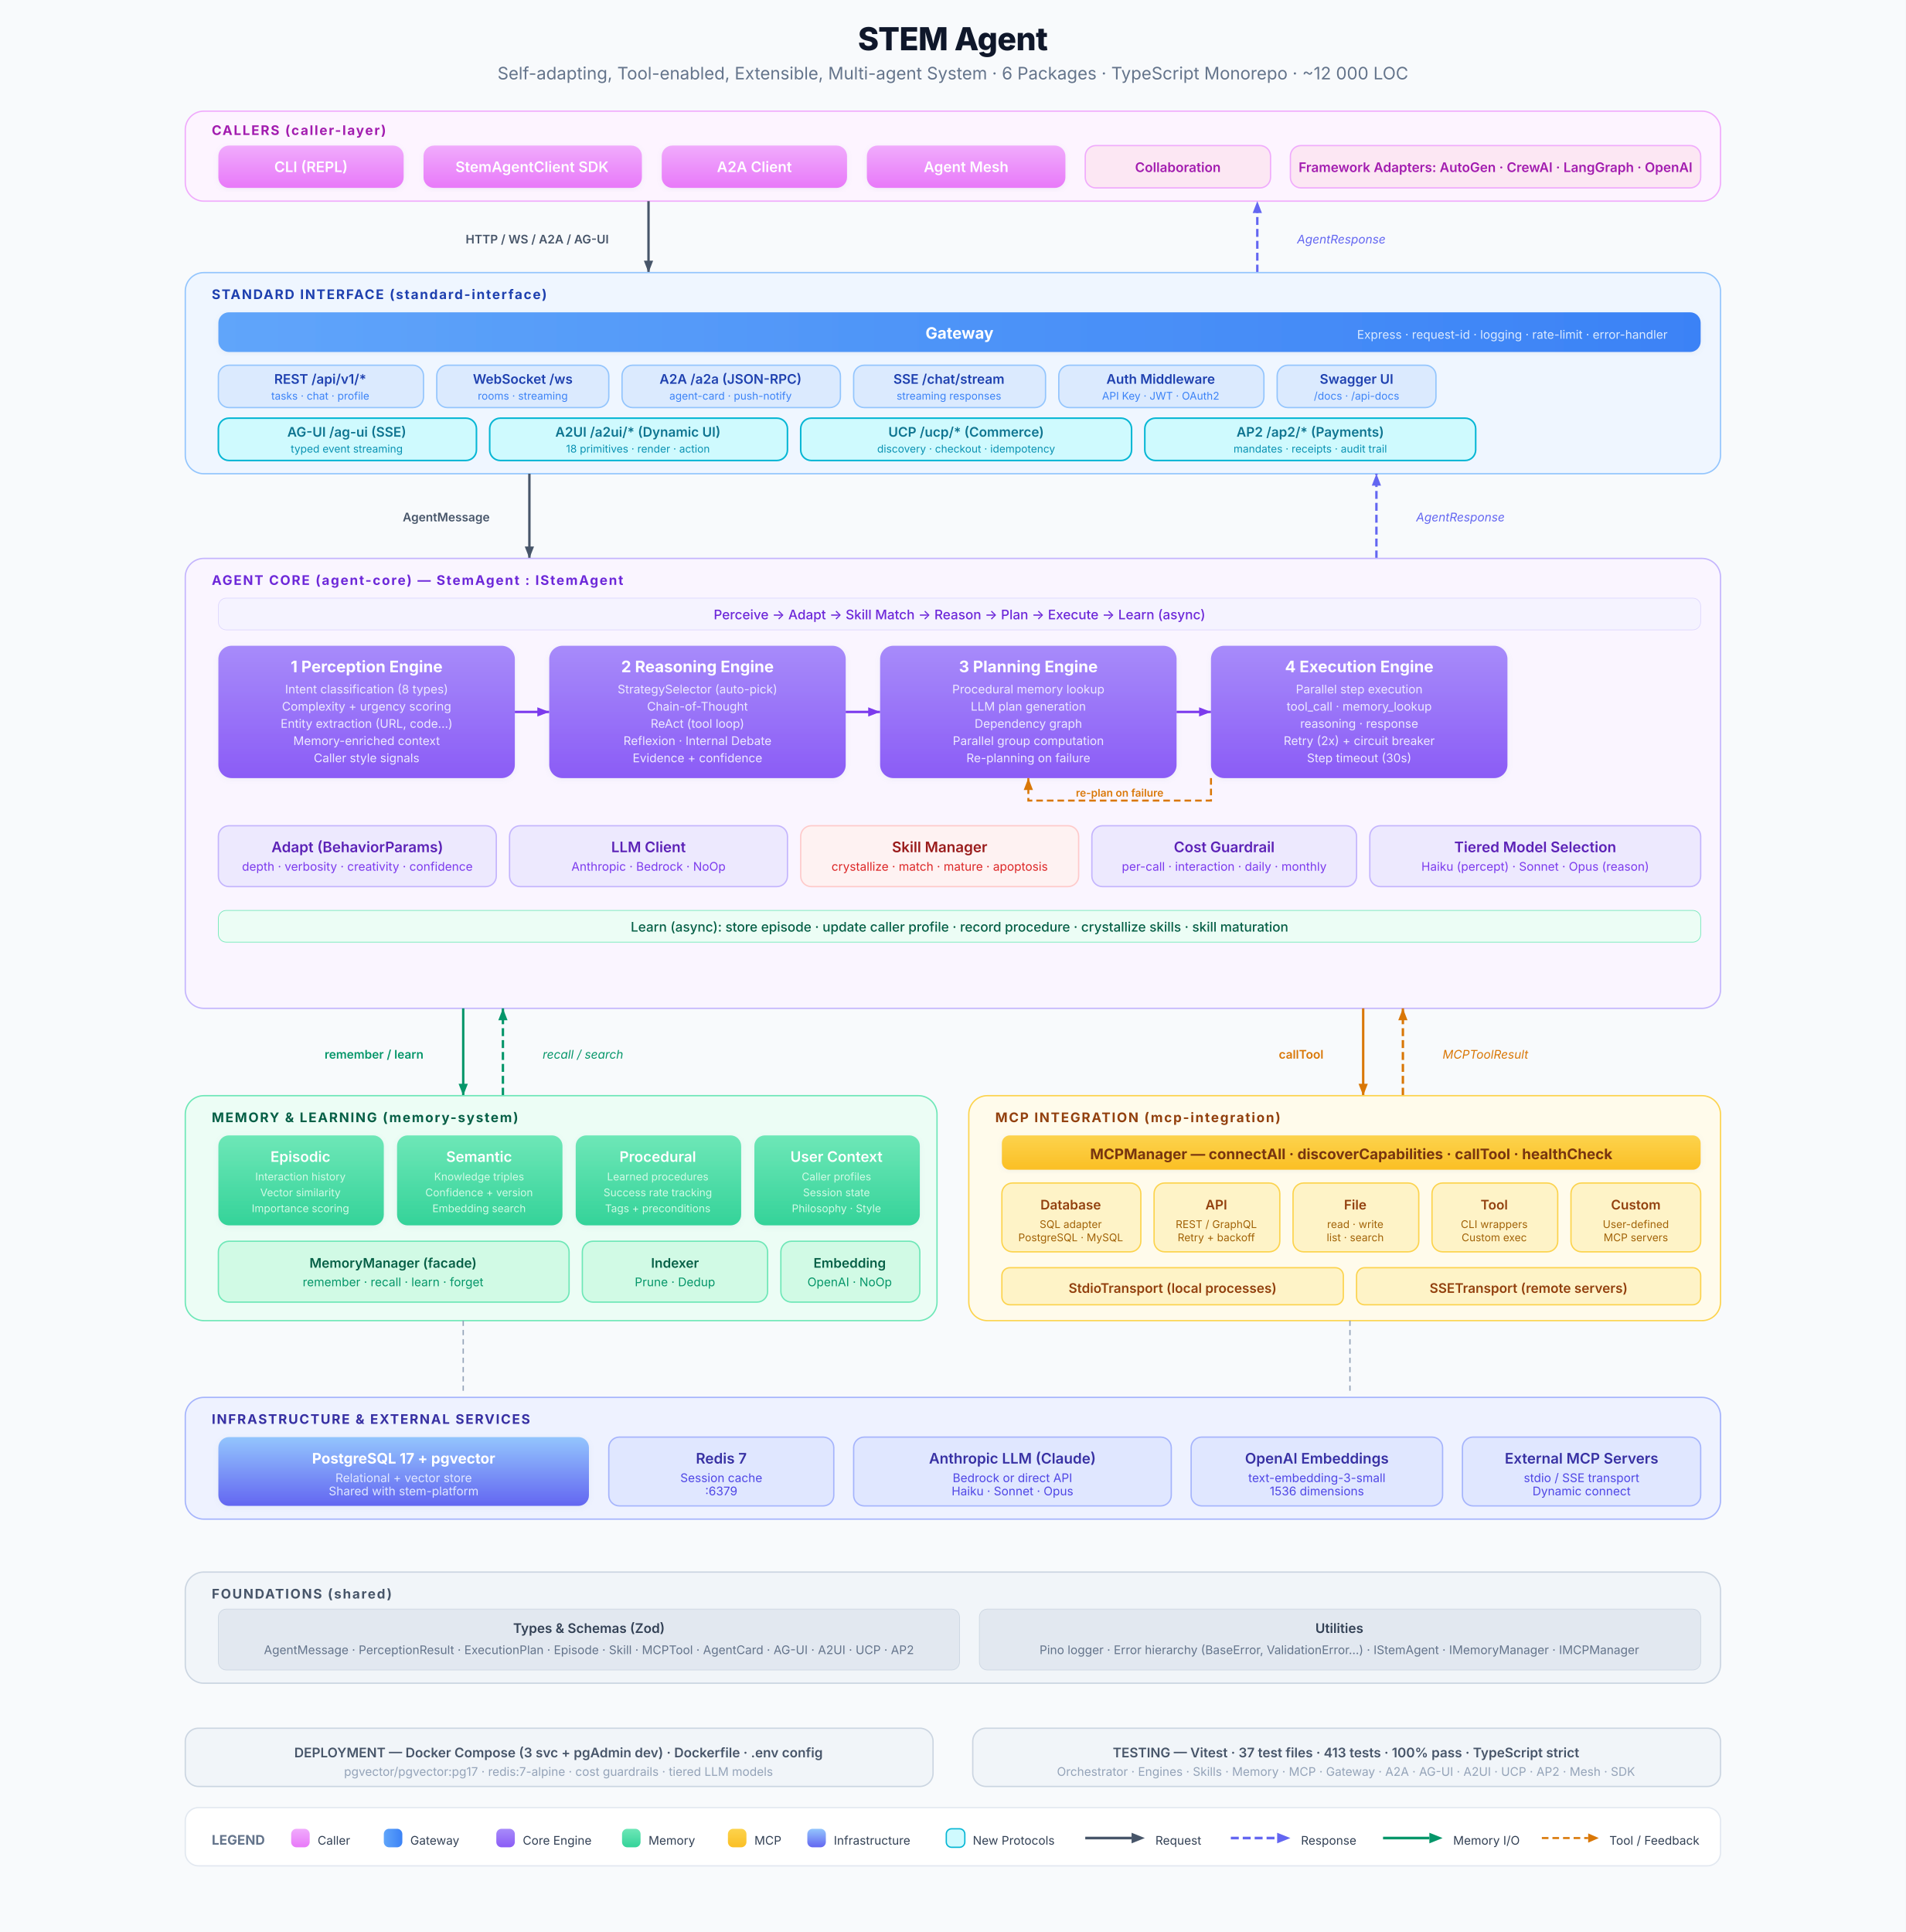
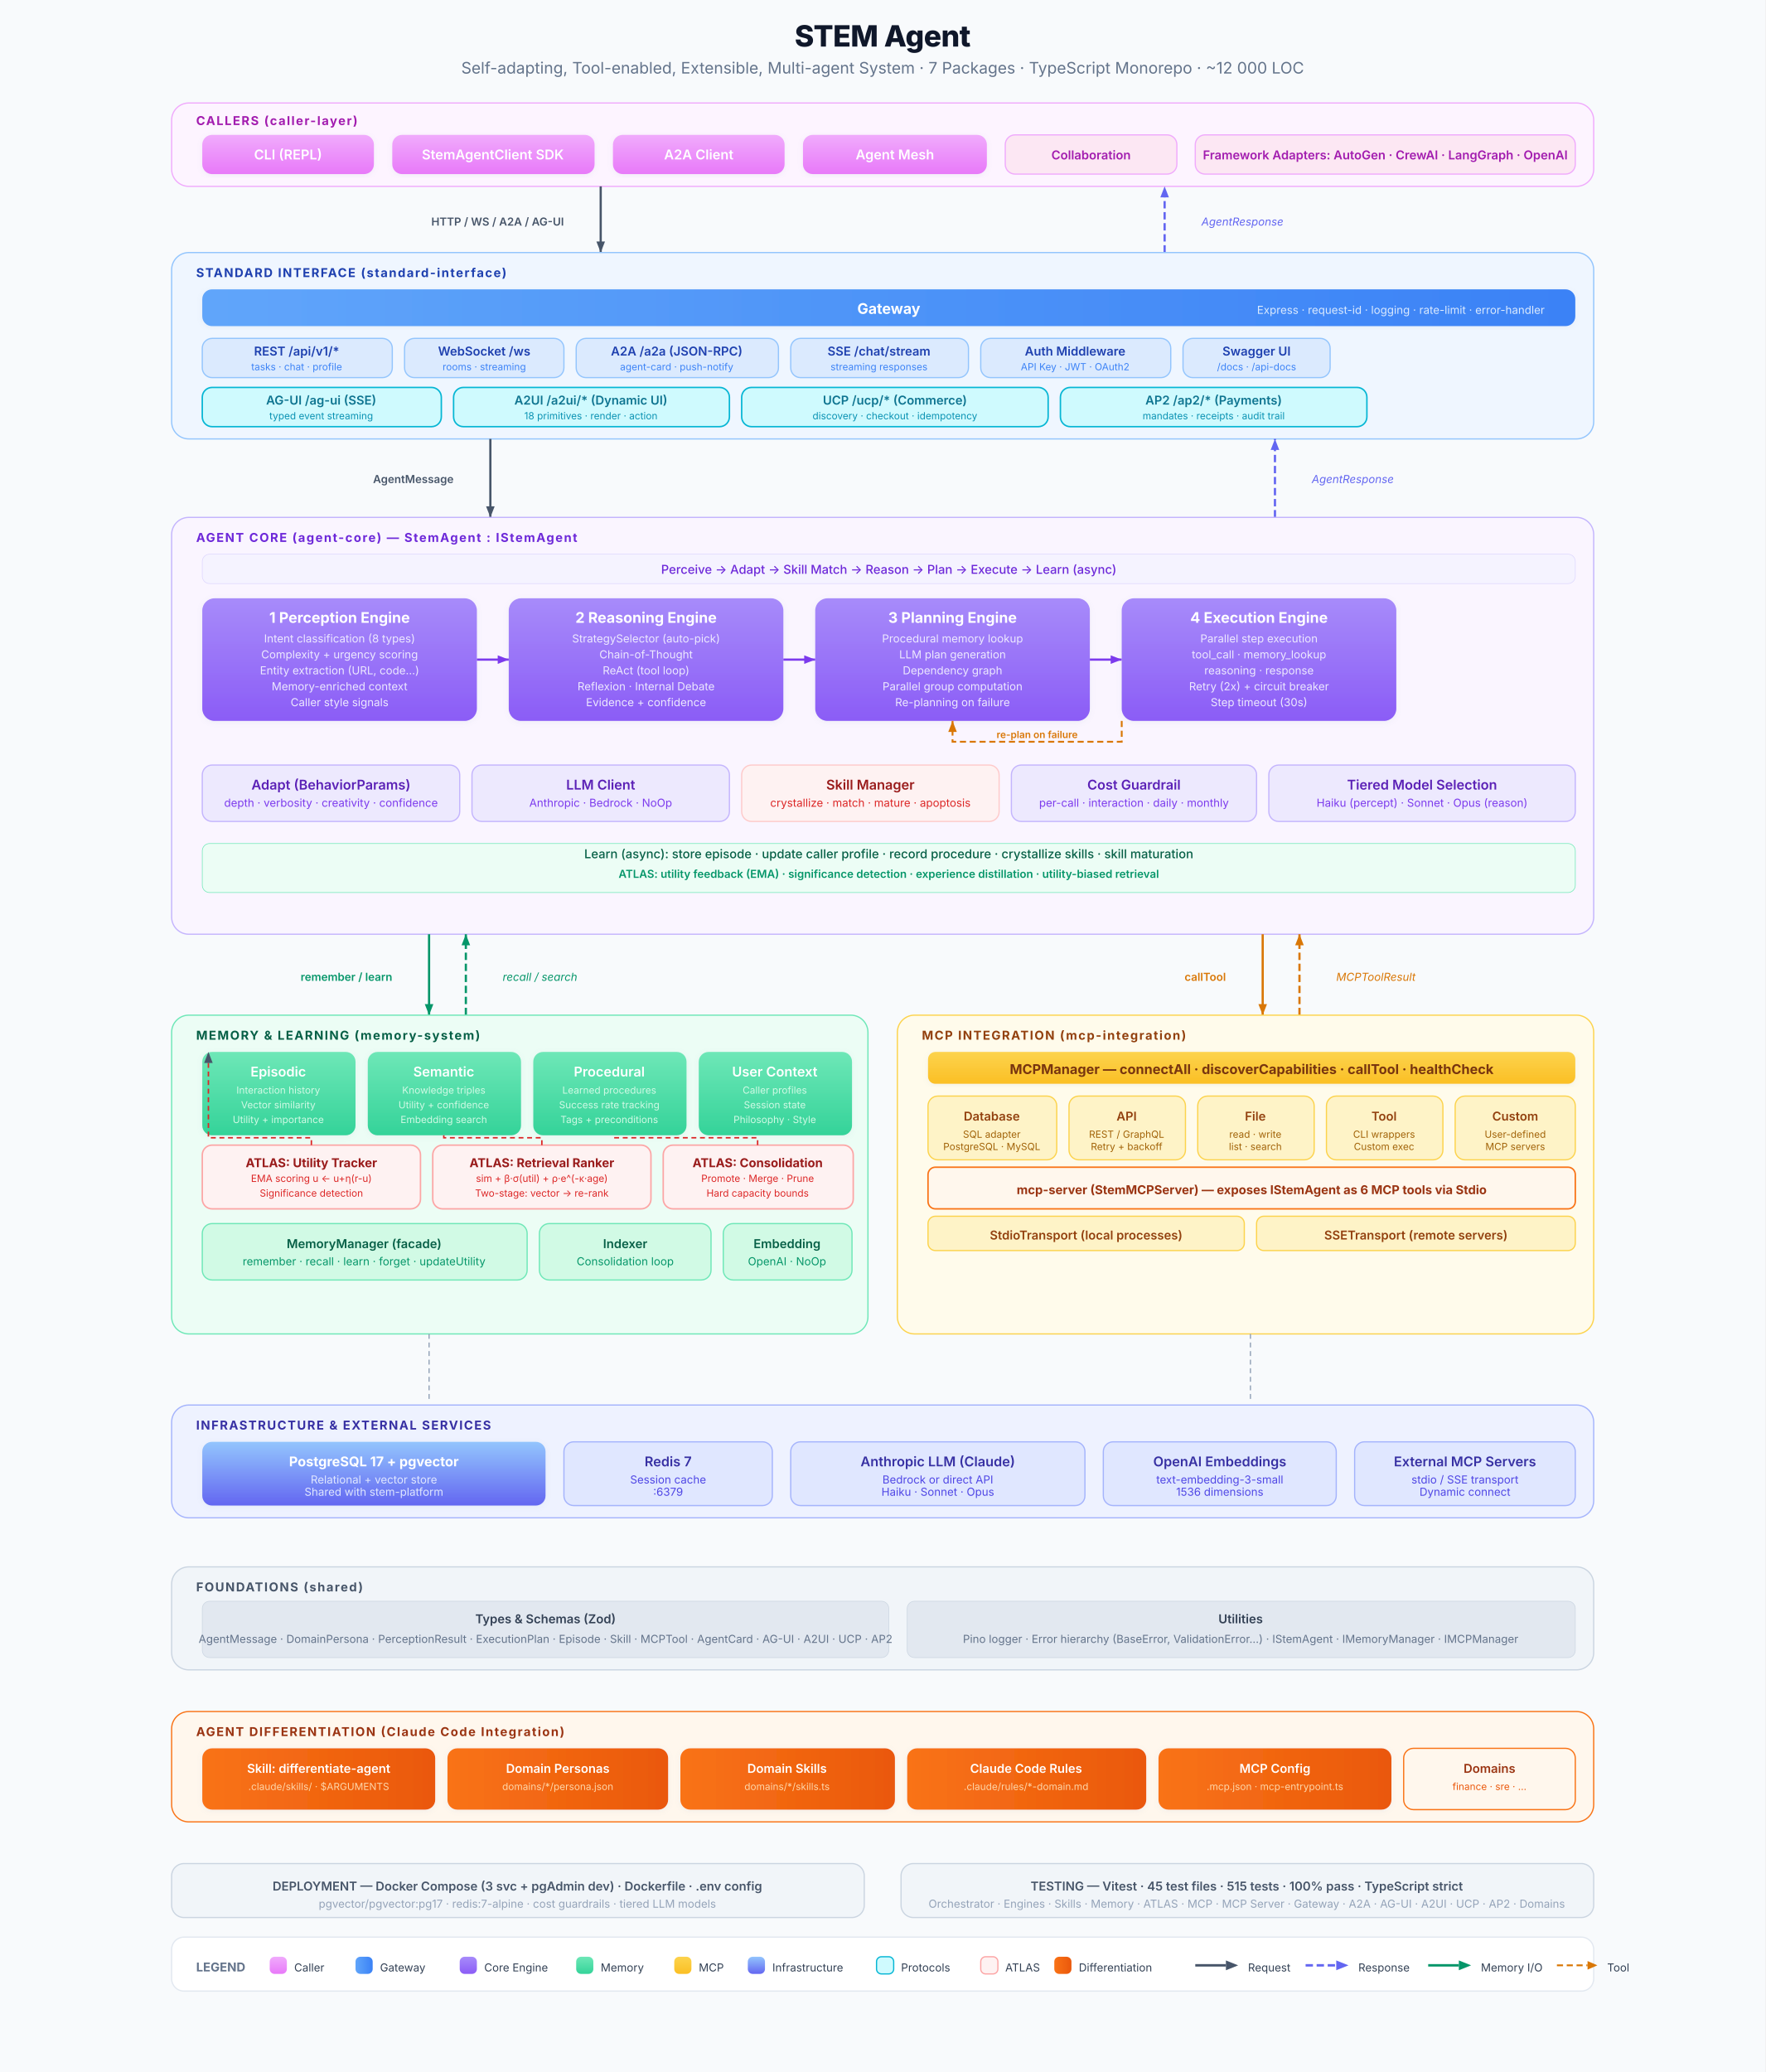
- <svg xmlns="http://www.w3.org/2000/svg" viewBox="0 0 1440 1460" font-family="'Inter', 'Segoe UI', system-ui, -apple-system, sans-serif">
+ <svg xmlns="http://www.w3.org/2000/svg" viewBox="0 0 1440 1690" font-family="'Inter', 'Segoe UI', system-ui, -apple-system, sans-serif">
  <defs>
    <linearGradient id="callerGrad" x1="0" y1="0" x2="0" y2="1">
      <stop offset="0%" stop-color="#f0abfc" />
      <stop offset="100%" stop-color="#e879f9" />
    </linearGradient>
    <linearGradient id="gatewayGrad" x1="0" y1="0" x2="1" y2="0">
      <stop offset="0%" stop-color="#60a5fa" />
      <stop offset="100%" stop-color="#3b82f6" />
    </linearGradient>
    <linearGradient id="coreGrad" x1="0" y1="0" x2="0" y2="1">
      <stop offset="0%" stop-color="#a78bfa" />
      <stop offset="100%" stop-color="#8b5cf6" />
    </linearGradient>
    <linearGradient id="memoryGrad" x1="0" y1="0" x2="0" y2="1">
      <stop offset="0%" stop-color="#6ee7b7" />
      <stop offset="100%" stop-color="#34d399" />
    </linearGradient>
    <linearGradient id="mcpGrad" x1="0" y1="0" x2="0" y2="1">
      <stop offset="0%" stop-color="#fcd34d" />
      <stop offset="100%" stop-color="#fbbf24" />
    </linearGradient>
    <linearGradient id="infraGrad" x1="0" y1="0" x2="0" y2="1">
      <stop offset="0%" stop-color="#93c5fd" />
      <stop offset="100%" stop-color="#6366f1" />
    </linearGradient>
    <linearGradient id="protocolGrad" x1="0" y1="0" x2="1" y2="0">
      <stop offset="0%" stop-color="#06b6d4" />
      <stop offset="100%" stop-color="#0891b2" />
+     </linearGradient>
+     <linearGradient id="diffGrad" x1="0" y1="0" x2="1" y2="0">
+       <stop offset="0%" stop-color="#f97316" />
+       <stop offset="100%" stop-color="#ea580c" />
    </linearGradient>
    <filter id="shadow">
      <feDropShadow dx="0" dy="2" stdDeviation="3" flood-color="#94a3b8" flood-opacity="0.18" />
    </filter>
    <filter id="shadowSm">
      <feDropShadow dx="0" dy="1" stdDeviation="2" flood-color="#94a3b8" flood-opacity="0.12" />
    </filter>
    <marker id="mSlate" markerWidth="10" markerHeight="8" refX="9" refY="4" orient="auto" markerUnits="userSpaceOnUse">
      <polygon points="0,0.5 9,4 0,7.5" fill="#475569" />
    </marker>
    <marker id="mIndigo" markerWidth="10" markerHeight="8" refX="9" refY="4" orient="auto" markerUnits="userSpaceOnUse">
      <polygon points="0,0.5 9,4 0,7.5" fill="#6366f1" />
    </marker>
    <marker id="mPurple" markerWidth="10" markerHeight="8" refX="9" refY="4" orient="auto" markerUnits="userSpaceOnUse">
      <polygon points="0,0.5 9,4 0,7.5" fill="#7c3aed" />
    </marker>
    <marker id="mGreen" markerWidth="10" markerHeight="8" refX="9" refY="4" orient="auto" markerUnits="userSpaceOnUse">
      <polygon points="0,0.5 9,4 0,7.5" fill="#059669" />
    </marker>
    <marker id="mAmber" markerWidth="10" markerHeight="8" refX="9" refY="4" orient="auto" markerUnits="userSpaceOnUse">
      <polygon points="0,0.5 9,4 0,7.5" fill="#d97706" />
    </marker>
  </defs>
-   <rect width="1440" height="1460" fill="#f8fafc" />
+   <rect width="1440" height="1690" fill="#f8fafc" />
  <text x="720" y="38" text-anchor="middle" fill="#0f172a" font-size="24" font-weight="800" letter-spacing="-0.3">STEM Agent</text>
-   <text x="720" y="60" text-anchor="middle" fill="#64748b" font-size="13">Self-adapting, Tool-enabled, Extensible, Multi-agent System  ·  6 Packages  ·  TypeScript Monorepo  ·  ~12 000 LOC</text>
+   <text x="720" y="60" text-anchor="middle" fill="#64748b" font-size="13">Self-adapting, Tool-enabled, Extensible, Multi-agent System  ·  7 Packages  ·  TypeScript Monorepo  ·  ~12 000 LOC</text>
  <rect x="140" y="84" width="1160" height="68" rx="14" fill="#fdf4ff" stroke="#f0abfc" stroke-width="1" />
  <text x="160" y="102" fill="#a21caf" font-size="10" font-weight="700" letter-spacing="1">CALLERS  (caller-layer)</text>
  <rect x="165" y="110" width="140" height="32" rx="8" fill="url(#callerGrad)" filter="url(#shadowSm)" />
  <text x="235" y="130" text-anchor="middle" fill="#fff" font-size="11" font-weight="600">CLI (REPL)</text>
  <rect x="320" y="110" width="165" height="32" rx="8" fill="url(#callerGrad)" filter="url(#shadowSm)" />
  <text x="402" y="130" text-anchor="middle" fill="#fff" font-size="11" font-weight="600">StemAgentClient SDK</text>
  <rect x="500" y="110" width="140" height="32" rx="8" fill="url(#callerGrad)" filter="url(#shadowSm)" />
  <text x="570" y="130" text-anchor="middle" fill="#fff" font-size="11" font-weight="600">A2A Client</text>
  <rect x="655" y="110" width="150" height="32" rx="8" fill="url(#callerGrad)" filter="url(#shadowSm)" />
  <text x="730" y="130" text-anchor="middle" fill="#fff" font-size="11" font-weight="600">Agent Mesh</text>
  <rect x="820" y="110" width="140" height="32" rx="8" fill="#fce7f3" stroke="#f0abfc" stroke-width="1" />
  <text x="890" y="130" text-anchor="middle" fill="#a21caf" font-size="10" font-weight="600">Collaboration</text>
  <rect x="975" y="110" width="310" height="32" rx="8" fill="#fce7f3" stroke="#f0abfc" stroke-width="1" />
  <text x="1130" y="130" text-anchor="middle" fill="#a21caf" font-size="10" font-weight="600">Framework Adapters: AutoGen · CrewAI · LangGraph · OpenAI</text>
  <line x1="490" y1="152" x2="490" y2="206" stroke="#475569" stroke-width="1.8" marker-end="url(#mSlate)" />
  <text x="460" y="184" fill="#475569" font-size="9" font-weight="600" text-anchor="end">HTTP / WS / A2A / AG-UI</text>
  <line x1="950" y1="206" x2="950" y2="152" stroke="#6366f1" stroke-width="1.8" stroke-dasharray="6,3" marker-end="url(#mIndigo)" />
  <text x="980" y="184" fill="#6366f1" font-size="9" font-style="italic">AgentResponse</text>
  <rect x="140" y="206" width="1160" height="152" rx="14" fill="#eff6ff" stroke="#93c5fd" stroke-width="1" />
  <text x="160" y="226" fill="#1e40af" font-size="10" font-weight="700" letter-spacing="1">STANDARD INTERFACE  (standard-interface)</text>
  <rect x="165" y="236" width="1120" height="30" rx="8" fill="url(#gatewayGrad)" filter="url(#shadowSm)" />
  <text x="725" y="256" text-anchor="middle" fill="#fff" font-size="12" font-weight="700">Gateway</text>
  <text x="1260" y="256" text-anchor="end" fill="#dbeafe" font-size="9">Express · request-id · logging · rate-limit · error-handler</text>
  <rect x="165" y="276" width="155" height="32" rx="8" fill="#dbeafe" stroke="#93c5fd" stroke-width="1" />
  <text x="242" y="290" text-anchor="middle" fill="#1e40af" font-size="10" font-weight="600">REST  /api/v1/*</text>
  <text x="242" y="302" text-anchor="middle" fill="#3b82f6" font-size="8">tasks · chat · profile</text>
  <rect x="330" y="276" width="130" height="32" rx="8" fill="#dbeafe" stroke="#93c5fd" stroke-width="1" />
  <text x="395" y="290" text-anchor="middle" fill="#1e40af" font-size="10" font-weight="600">WebSocket  /ws</text>
  <text x="395" y="302" text-anchor="middle" fill="#3b82f6" font-size="8">rooms · streaming</text>
  <rect x="470" y="276" width="165" height="32" rx="8" fill="#dbeafe" stroke="#93c5fd" stroke-width="1" />
  <text x="552" y="290" text-anchor="middle" fill="#1e40af" font-size="10" font-weight="600">A2A  /a2a  (JSON-RPC)</text>
  <text x="552" y="302" text-anchor="middle" fill="#3b82f6" font-size="8">agent-card · push-notify</text>
  <rect x="645" y="276" width="145" height="32" rx="8" fill="#dbeafe" stroke="#93c5fd" stroke-width="1" />
  <text x="717" y="290" text-anchor="middle" fill="#1e40af" font-size="10" font-weight="600">SSE  /chat/stream</text>
  <text x="717" y="302" text-anchor="middle" fill="#3b82f6" font-size="8">streaming responses</text>
  <rect x="800" y="276" width="155" height="32" rx="8" fill="#dbeafe" stroke="#93c5fd" stroke-width="1" />
  <text x="877" y="290" text-anchor="middle" fill="#1e40af" font-size="10" font-weight="600">Auth Middleware</text>
  <text x="877" y="302" text-anchor="middle" fill="#3b82f6" font-size="8">API Key · JWT · OAuth2</text>
  <rect x="965" y="276" width="120" height="32" rx="8" fill="#dbeafe" stroke="#93c5fd" stroke-width="1" />
  <text x="1025" y="290" text-anchor="middle" fill="#1e40af" font-size="10" font-weight="600">Swagger UI</text>
  <text x="1025" y="302" text-anchor="middle" fill="#3b82f6" font-size="8">/docs · /api-docs</text>
  <rect x="165" y="316" width="195" height="32" rx="8" fill="#cffafe" stroke="#06b6d4" stroke-width="1.2" />
  <text x="262" y="330" text-anchor="middle" fill="#0e7490" font-size="10" font-weight="600">AG-UI  /ag-ui  (SSE)</text>
  <text x="262" y="342" text-anchor="middle" fill="#0891b2" font-size="8">typed event streaming</text>
  <rect x="370" y="316" width="225" height="32" rx="8" fill="#cffafe" stroke="#06b6d4" stroke-width="1.2" />
  <text x="482" y="330" text-anchor="middle" fill="#0e7490" font-size="10" font-weight="600">A2UI  /a2ui/*  (Dynamic UI)</text>
  <text x="482" y="342" text-anchor="middle" fill="#0891b2" font-size="8">18 primitives · render · action</text>
  <rect x="605" y="316" width="250" height="32" rx="8" fill="#cffafe" stroke="#06b6d4" stroke-width="1.2" />
  <text x="730" y="330" text-anchor="middle" fill="#0e7490" font-size="10" font-weight="600">UCP  /ucp/*  (Commerce)</text>
  <text x="730" y="342" text-anchor="middle" fill="#0891b2" font-size="8">discovery · checkout · idempotency</text>
  <rect x="865" y="316" width="250" height="32" rx="8" fill="#cffafe" stroke="#06b6d4" stroke-width="1.2" />
  <text x="990" y="330" text-anchor="middle" fill="#0e7490" font-size="10" font-weight="600">AP2  /ap2/*  (Payments)</text>
  <text x="990" y="342" text-anchor="middle" fill="#0891b2" font-size="8">mandates · receipts · audit trail</text>
  <line x1="400" y1="358" x2="400" y2="422" stroke="#475569" stroke-width="1.8" marker-end="url(#mSlate)" />
  <text x="370" y="394" fill="#475569" font-size="9" font-weight="600" text-anchor="end">AgentMessage</text>
  <line x1="1040" y1="422" x2="1040" y2="358" stroke="#6366f1" stroke-width="1.8" stroke-dasharray="6,3" marker-end="url(#mIndigo)" />
  <text x="1070" y="394" fill="#6366f1" font-size="9" font-style="italic">AgentResponse</text>
  <rect x="140" y="422" width="1160" height="340" rx="14" fill="#faf5ff" stroke="#c4b5fd" stroke-width="1" />
  <text x="160" y="442" fill="#6d28d9" font-size="10" font-weight="700" letter-spacing="1">AGENT CORE  (agent-core)  —  StemAgent : IStemAgent</text>
  <rect x="165" y="452" width="1120" height="24" rx="6" fill="#f5f3ff" stroke="#ddd6fe" stroke-width="0.5" />
  <text x="725" y="468" text-anchor="middle" fill="#6d28d9" font-size="10" font-weight="500">Perceive  →  Adapt  →  Skill Match  →  Reason  →  Plan  →  Execute  →  Learn (async)</text>
  <rect x="165" y="488" width="224" height="100" rx="10" fill="url(#coreGrad)" filter="url(#shadowSm)" />
  <text x="277" y="508" text-anchor="middle" fill="#fff" font-size="12" font-weight="700">1  Perception Engine</text>
  <text x="277" y="524" text-anchor="middle" fill="#ede9fe" font-size="9">Intent classification (8 types)</text>
  <text x="277" y="537" text-anchor="middle" fill="#ede9fe" font-size="9">Complexity + urgency scoring</text>
  <text x="277" y="550" text-anchor="middle" fill="#ede9fe" font-size="9">Entity extraction (URL, code…)</text>
  <text x="277" y="563" text-anchor="middle" fill="#ede9fe" font-size="9">Memory-enriched context</text>
  <text x="277" y="576" text-anchor="middle" fill="#ede9fe" font-size="9">Caller style signals</text>
  <line x1="389" y1="538" x2="415" y2="538" stroke="#7c3aed" stroke-width="1.8" marker-end="url(#mPurple)" />
  <rect x="415" y="488" width="224" height="100" rx="10" fill="url(#coreGrad)" filter="url(#shadowSm)" />
  <text x="527" y="508" text-anchor="middle" fill="#fff" font-size="12" font-weight="700">2  Reasoning Engine</text>
  <text x="527" y="524" text-anchor="middle" fill="#ede9fe" font-size="9">StrategySelector (auto-pick)</text>
  <text x="527" y="537" text-anchor="middle" fill="#ede9fe" font-size="9">Chain-of-Thought</text>
  <text x="527" y="550" text-anchor="middle" fill="#ede9fe" font-size="9">ReAct (tool loop)</text>
  <text x="527" y="563" text-anchor="middle" fill="#ede9fe" font-size="9">Reflexion · Internal Debate</text>
  <text x="527" y="576" text-anchor="middle" fill="#ede9fe" font-size="9">Evidence + confidence</text>
  <line x1="639" y1="538" x2="665" y2="538" stroke="#7c3aed" stroke-width="1.8" marker-end="url(#mPurple)" />
  <rect x="665" y="488" width="224" height="100" rx="10" fill="url(#coreGrad)" filter="url(#shadowSm)" />
  <text x="777" y="508" text-anchor="middle" fill="#fff" font-size="12" font-weight="700">3  Planning Engine</text>
  <text x="777" y="524" text-anchor="middle" fill="#ede9fe" font-size="9">Procedural memory lookup</text>
  <text x="777" y="537" text-anchor="middle" fill="#ede9fe" font-size="9">LLM plan generation</text>
  <text x="777" y="550" text-anchor="middle" fill="#ede9fe" font-size="9">Dependency graph</text>
  <text x="777" y="563" text-anchor="middle" fill="#ede9fe" font-size="9">Parallel group computation</text>
  <text x="777" y="576" text-anchor="middle" fill="#ede9fe" font-size="9">Re-planning on failure</text>
  <line x1="889" y1="538" x2="915" y2="538" stroke="#7c3aed" stroke-width="1.8" marker-end="url(#mPurple)" />
  <rect x="915" y="488" width="224" height="100" rx="10" fill="url(#coreGrad)" filter="url(#shadowSm)" />
  <text x="1027" y="508" text-anchor="middle" fill="#fff" font-size="12" font-weight="700">4  Execution Engine</text>
  <text x="1027" y="524" text-anchor="middle" fill="#ede9fe" font-size="9">Parallel step execution</text>
  <text x="1027" y="537" text-anchor="middle" fill="#ede9fe" font-size="9">tool_call · memory_lookup</text>
  <text x="1027" y="550" text-anchor="middle" fill="#ede9fe" font-size="9">reasoning · response</text>
  <text x="1027" y="563" text-anchor="middle" fill="#ede9fe" font-size="9">Retry (2x) + circuit breaker</text>
  <text x="1027" y="576" text-anchor="middle" fill="#ede9fe" font-size="9">Step timeout (30s)</text>
  <path d="M915,588 L915,605 L777,605 L777,588" fill="none" stroke="#d97706" stroke-width="1.5" stroke-dasharray="5,3" marker-end="url(#mAmber)" />
  <text x="846" y="602" text-anchor="middle" fill="#d97706" font-size="8" font-weight="600">re-plan on failure</text>
  <rect x="165" y="624" width="210" height="46" rx="8" fill="#ede9fe" stroke="#c4b5fd" stroke-width="1" />
  <text x="270" y="644" text-anchor="middle" fill="#5b21b6" font-size="11" font-weight="600">Adapt (BehaviorParams)</text>
  <text x="270" y="658" text-anchor="middle" fill="#7c3aed" font-size="9">depth · verbosity · creativity · confidence</text>
  <rect x="385" y="624" width="210" height="46" rx="8" fill="#ede9fe" stroke="#c4b5fd" stroke-width="1" />
  <text x="490" y="644" text-anchor="middle" fill="#5b21b6" font-size="11" font-weight="600">LLM Client</text>
  <text x="490" y="658" text-anchor="middle" fill="#7c3aed" font-size="9">Anthropic · Bedrock · NoOp</text>
  <rect x="605" y="624" width="210" height="46" rx="8" fill="#fef2f2" stroke="#fecaca" stroke-width="1" />
  <text x="710" y="644" text-anchor="middle" fill="#991b1b" font-size="11" font-weight="600">Skill Manager</text>
  <text x="710" y="658" text-anchor="middle" fill="#dc2626" font-size="9">crystallize · match · mature · apoptosis</text>
  <rect x="825" y="624" width="200" height="46" rx="8" fill="#ede9fe" stroke="#c4b5fd" stroke-width="1" />
  <text x="925" y="644" text-anchor="middle" fill="#5b21b6" font-size="11" font-weight="600">Cost Guardrail</text>
  <text x="925" y="658" text-anchor="middle" fill="#7c3aed" font-size="9">per-call · interaction · daily · monthly</text>
  <rect x="1035" y="624" width="250" height="46" rx="8" fill="#ede9fe" stroke="#c4b5fd" stroke-width="1" />
  <text x="1160" y="644" text-anchor="middle" fill="#5b21b6" font-size="11" font-weight="600">Tiered Model Selection</text>
  <text x="1160" y="658" text-anchor="middle" fill="#7c3aed" font-size="9">Haiku (percept) · Sonnet · Opus (reason)</text>
-   <rect x="165" y="688" width="1120" height="24" rx="6" fill="#ecfdf5" stroke="#6ee7b7" stroke-width="0.5" />
-   <text x="725" y="704" text-anchor="middle" fill="#065f46" font-size="10" font-weight="500">Learn (async):  store episode  ·  update caller profile  ·  record procedure  ·  crystallize skills  ·  skill maturation</text>
+   <rect x="165" y="688" width="1120" height="40" rx="6" fill="#ecfdf5" stroke="#6ee7b7" stroke-width="0.5" />
+   <text x="725" y="700" text-anchor="middle" fill="#065f46" font-size="10" font-weight="500">Learn (async):  store episode  ·  update caller profile  ·  record procedure  ·  crystallize skills  ·  skill maturation</text>
+   <text x="725" y="716" text-anchor="middle" fill="#059669" font-size="9" font-weight="600">ATLAS:  utility feedback (EMA)  ·  significance detection  ·  experience distillation  ·  utility-biased retrieval</text>
  <line x1="350" y1="762" x2="350" y2="828" stroke="#059669" stroke-width="1.8" marker-end="url(#mGreen)" />
  <text x="320" y="800" fill="#059669" font-size="9" font-weight="600" text-anchor="end">remember / learn</text>
  <line x1="380" y1="828" x2="380" y2="762" stroke="#059669" stroke-width="1.8" stroke-dasharray="6,3" marker-end="url(#mGreen)" />
  <text x="410" y="800" fill="#059669" font-size="9" font-style="italic">recall / search</text>
  <line x1="1030" y1="762" x2="1030" y2="828" stroke="#d97706" stroke-width="1.8" marker-end="url(#mAmber)" />
  <text x="1000" y="800" fill="#d97706" font-size="9" font-weight="600" text-anchor="end">callTool</text>
  <line x1="1060" y1="828" x2="1060" y2="762" stroke="#d97706" stroke-width="1.8" stroke-dasharray="6,3" marker-end="url(#mAmber)" />
  <text x="1090" y="800" fill="#d97706" font-size="9" font-style="italic">MCPToolResult</text>
-   <rect x="140" y="828" width="568" height="170" rx="14" fill="#ecfdf5" stroke="#6ee7b7" stroke-width="1" />
+   <rect x="140" y="828" width="568" height="260" rx="14" fill="#ecfdf5" stroke="#6ee7b7" stroke-width="1" />
  <text x="160" y="848" fill="#065f46" font-size="10" font-weight="700" letter-spacing="1">MEMORY &amp; LEARNING  (memory-system)</text>
  <rect x="165" y="858" width="125" height="68" rx="8" fill="url(#memoryGrad)" filter="url(#shadowSm)" />
  <text x="227" y="878" text-anchor="middle" fill="#fff" font-size="11" font-weight="600">Episodic</text>
  <text x="227" y="892" text-anchor="middle" fill="#d1fae5" font-size="8">Interaction history</text>
  <text x="227" y="904" text-anchor="middle" fill="#d1fae5" font-size="8">Vector similarity</text>
-   <text x="227" y="916" text-anchor="middle" fill="#d1fae5" font-size="8">Importance scoring</text>
+   <text x="227" y="916" text-anchor="middle" fill="#d1fae5" font-size="8">Utility + importance</text>
  <rect x="300" y="858" width="125" height="68" rx="8" fill="url(#memoryGrad)" filter="url(#shadowSm)" />
  <text x="362" y="878" text-anchor="middle" fill="#fff" font-size="11" font-weight="600">Semantic</text>
  <text x="362" y="892" text-anchor="middle" fill="#d1fae5" font-size="8">Knowledge triples</text>
-   <text x="362" y="904" text-anchor="middle" fill="#d1fae5" font-size="8">Confidence + version</text>
+   <text x="362" y="904" text-anchor="middle" fill="#d1fae5" font-size="8">Utility + confidence</text>
  <text x="362" y="916" text-anchor="middle" fill="#d1fae5" font-size="8">Embedding search</text>
  <rect x="435" y="858" width="125" height="68" rx="8" fill="url(#memoryGrad)" filter="url(#shadowSm)" />
  <text x="497" y="878" text-anchor="middle" fill="#fff" font-size="11" font-weight="600">Procedural</text>
  <text x="497" y="892" text-anchor="middle" fill="#d1fae5" font-size="8">Learned procedures</text>
  <text x="497" y="904" text-anchor="middle" fill="#d1fae5" font-size="8">Success rate tracking</text>
  <text x="497" y="916" text-anchor="middle" fill="#d1fae5" font-size="8">Tags + preconditions</text>
  <rect x="570" y="858" width="125" height="68" rx="8" fill="url(#memoryGrad)" filter="url(#shadowSm)" />
  <text x="632" y="878" text-anchor="middle" fill="#fff" font-size="11" font-weight="600">User Context</text>
  <text x="632" y="892" text-anchor="middle" fill="#d1fae5" font-size="8">Caller profiles</text>
  <text x="632" y="904" text-anchor="middle" fill="#d1fae5" font-size="8">Session state</text>
  <text x="632" y="916" text-anchor="middle" fill="#d1fae5" font-size="8">Philosophy · Style</text>
-   <rect x="165" y="938" width="265" height="46" rx="8" fill="#d1fae5" stroke="#6ee7b7" stroke-width="1" />
-   <text x="297" y="958" text-anchor="middle" fill="#065f46" font-size="10" font-weight="600">MemoryManager (facade)</text>
-   <text x="297" y="972" text-anchor="middle" fill="#059669" font-size="9">remember · recall · learn · forget</text>
-   <rect x="440" y="938" width="140" height="46" rx="8" fill="#d1fae5" stroke="#6ee7b7" stroke-width="1" />
-   <text x="510" y="958" text-anchor="middle" fill="#065f46" font-size="10" font-weight="600">Indexer</text>
-   <text x="510" y="972" text-anchor="middle" fill="#059669" font-size="9">Prune · Dedup</text>
-   <rect x="590" y="938" width="105" height="46" rx="8" fill="#d1fae5" stroke="#6ee7b7" stroke-width="1" />
-   <text x="642" y="958" text-anchor="middle" fill="#065f46" font-size="10" font-weight="600">Embedding</text>
-   <text x="642" y="972" text-anchor="middle" fill="#059669" font-size="9">OpenAI · NoOp</text>
-   <rect x="732" y="828" width="568" height="170" rx="14" fill="#fffbeb" stroke="#fcd34d" stroke-width="1" />
+   <rect x="165" y="934" width="178" height="52" rx="8" fill="#fef2f2" stroke="#fca5a5" stroke-width="1.2" />
+   <text x="254" y="952" text-anchor="middle" fill="#991b1b" font-size="10" font-weight="700">ATLAS: Utility Tracker</text>
+   <text x="254" y="964" text-anchor="middle" fill="#dc2626" font-size="8">EMA scoring  u ← u+η(r-u)</text>
+   <text x="254" y="976" text-anchor="middle" fill="#dc2626" font-size="8">Significance detection</text>
+   <rect x="353" y="934" width="178" height="52" rx="8" fill="#fef2f2" stroke="#fca5a5" stroke-width="1.2" />
+   <text x="442" y="952" text-anchor="middle" fill="#991b1b" font-size="10" font-weight="700">ATLAS: Retrieval Ranker</text>
+   <text x="442" y="964" text-anchor="middle" fill="#dc2626" font-size="8">sim + β·σ(util) + ρ·e^(-κ·age)</text>
+   <text x="442" y="976" text-anchor="middle" fill="#dc2626" font-size="8">Two-stage: vector → re-rank</text>
+   <rect x="541" y="934" width="155" height="52" rx="8" fill="#fef2f2" stroke="#fca5a5" stroke-width="1.2" />
+   <text x="618" y="952" text-anchor="middle" fill="#991b1b" font-size="10" font-weight="700">ATLAS: Consolidation</text>
+   <text x="618" y="964" text-anchor="middle" fill="#dc2626" font-size="8">Promote · Merge · Prune</text>
+   <text x="618" y="976" text-anchor="middle" fill="#dc2626" font-size="8">Hard capacity bounds</text>
+   <path d="M254,934 L254,928 L170,928 L170,858" fill="none" stroke="#dc2626" stroke-width="1.2" stroke-dasharray="4,3" marker-end="url(#mSlate)" />
+   <path d="M442,934 L442,928 L362,928 L362,926" fill="none" stroke="#dc2626" stroke-width="1.2" stroke-dasharray="4,3" />
+   <path d="M618,934 L618,928 L500,928 L500,926" fill="none" stroke="#dc2626" stroke-width="1.2" stroke-dasharray="4,3" />
+   <rect x="165" y="998" width="265" height="46" rx="8" fill="#d1fae5" stroke="#6ee7b7" stroke-width="1" />
+   <text x="297" y="1018" text-anchor="middle" fill="#065f46" font-size="10" font-weight="600">MemoryManager (facade)</text>
+   <text x="297" y="1032" text-anchor="middle" fill="#059669" font-size="9">remember · recall · learn · forget · updateUtility</text>
+   <rect x="440" y="998" width="140" height="46" rx="8" fill="#d1fae5" stroke="#6ee7b7" stroke-width="1" />
+   <text x="510" y="1018" text-anchor="middle" fill="#065f46" font-size="10" font-weight="600">Indexer</text>
+   <text x="510" y="1032" text-anchor="middle" fill="#059669" font-size="9">Consolidation loop</text>
+   <rect x="590" y="998" width="105" height="46" rx="8" fill="#d1fae5" stroke="#6ee7b7" stroke-width="1" />
+   <text x="642" y="1018" text-anchor="middle" fill="#065f46" font-size="10" font-weight="600">Embedding</text>
+   <text x="642" y="1032" text-anchor="middle" fill="#059669" font-size="9">OpenAI · NoOp</text>
+   <rect x="732" y="828" width="568" height="260" rx="14" fill="#fffbeb" stroke="#fcd34d" stroke-width="1" />
  <text x="752" y="848" fill="#92400e" font-size="10" font-weight="700" letter-spacing="1">MCP INTEGRATION  (mcp-integration)</text>
  <rect x="757" y="858" width="528" height="26" rx="6" fill="url(#mcpGrad)" filter="url(#shadowSm)" />
  <text x="1021" y="876" text-anchor="middle" fill="#78350f" font-size="11" font-weight="700">MCPManager  —  connectAll · discoverCapabilities · callTool · healthCheck</text>
  <rect x="757" y="894" width="105" height="52" rx="8" fill="#fef3c7" stroke="#fcd34d" stroke-width="1" />
  <text x="809" y="914" text-anchor="middle" fill="#92400e" font-size="10" font-weight="600">Database</text>
  <text x="809" y="928" text-anchor="middle" fill="#a16207" font-size="8">SQL adapter</text>
  <text x="809" y="938" text-anchor="middle" fill="#a16207" font-size="8">PostgreSQL · MySQL</text>
  <rect x="872" y="894" width="95" height="52" rx="8" fill="#fef3c7" stroke="#fcd34d" stroke-width="1" />
  <text x="919" y="914" text-anchor="middle" fill="#92400e" font-size="10" font-weight="600">API</text>
  <text x="919" y="928" text-anchor="middle" fill="#a16207" font-size="8">REST / GraphQL</text>
  <text x="919" y="938" text-anchor="middle" fill="#a16207" font-size="8">Retry + backoff</text>
  <rect x="977" y="894" width="95" height="52" rx="8" fill="#fef3c7" stroke="#fcd34d" stroke-width="1" />
  <text x="1024" y="914" text-anchor="middle" fill="#92400e" font-size="10" font-weight="600">File</text>
  <text x="1024" y="928" text-anchor="middle" fill="#a16207" font-size="8">read · write</text>
  <text x="1024" y="938" text-anchor="middle" fill="#a16207" font-size="8">list · search</text>
  <rect x="1082" y="894" width="95" height="52" rx="8" fill="#fef3c7" stroke="#fcd34d" stroke-width="1" />
  <text x="1129" y="914" text-anchor="middle" fill="#92400e" font-size="10" font-weight="600">Tool</text>
  <text x="1129" y="928" text-anchor="middle" fill="#a16207" font-size="8">CLI wrappers</text>
  <text x="1129" y="938" text-anchor="middle" fill="#a16207" font-size="8">Custom exec</text>
  <rect x="1187" y="894" width="98" height="52" rx="8" fill="#fef3c7" stroke="#fcd34d" stroke-width="1" />
  <text x="1236" y="914" text-anchor="middle" fill="#92400e" font-size="10" font-weight="600">Custom</text>
  <text x="1236" y="928" text-anchor="middle" fill="#a16207" font-size="8">User-defined</text>
  <text x="1236" y="938" text-anchor="middle" fill="#a16207" font-size="8">MCP servers</text>
-   <rect x="757" y="958" width="258" height="28" rx="6" fill="#fef3c7" stroke="#fcd34d" stroke-width="1" />
-   <text x="886" y="977" text-anchor="middle" fill="#92400e" font-size="10" font-weight="600">StdioTransport  (local processes)</text>
-   <rect x="1025" y="958" width="260" height="28" rx="6" fill="#fef3c7" stroke="#fcd34d" stroke-width="1" />
-   <text x="1155" y="977" text-anchor="middle" fill="#92400e" font-size="10" font-weight="600">SSETransport  (remote servers)</text>
-   <line x1="350" y1="998" x2="350" y2="1052" stroke="#94a3b8" stroke-width="1" stroke-dasharray="4,3" />
-   <line x1="1020" y1="998" x2="1020" y2="1052" stroke="#94a3b8" stroke-width="1" stroke-dasharray="4,3" />
-   <rect x="140" y="1056" width="1160" height="92" rx="14" fill="#eef2ff" stroke="#a5b4fc" stroke-width="1" />
-   <text x="160" y="1076" fill="#3730a3" font-size="10" font-weight="700" letter-spacing="1">INFRASTRUCTURE &amp; EXTERNAL SERVICES</text>
-   <rect x="165" y="1086" width="280" height="52" rx="8" fill="url(#infraGrad)" filter="url(#shadowSm)" />
-   <text x="305" y="1106" text-anchor="middle" fill="#fff" font-size="11" font-weight="700">PostgreSQL 17 + pgvector</text>
-   <text x="305" y="1120" text-anchor="middle" fill="#e0e7ff" font-size="9">Relational + vector store</text>
-   <text x="305" y="1130" text-anchor="middle" fill="#e0e7ff" font-size="9">Shared with stem-platform</text>
-   <rect x="460" y="1086" width="170" height="52" rx="8" fill="#e0e7ff" stroke="#a5b4fc" stroke-width="1" />
-   <text x="545" y="1106" text-anchor="middle" fill="#3730a3" font-size="11" font-weight="600">Redis 7</text>
-   <text x="545" y="1120" text-anchor="middle" fill="#4f46e5" font-size="9">Session cache</text>
-   <text x="545" y="1130" text-anchor="middle" fill="#4f46e5" font-size="9">:6379</text>
-   <rect x="645" y="1086" width="240" height="52" rx="8" fill="#e0e7ff" stroke="#a5b4fc" stroke-width="1" />
-   <text x="765" y="1106" text-anchor="middle" fill="#3730a3" font-size="11" font-weight="600">Anthropic LLM  (Claude)</text>
-   <text x="765" y="1120" text-anchor="middle" fill="#4f46e5" font-size="9">Bedrock or direct API</text>
-   <text x="765" y="1130" text-anchor="middle" fill="#4f46e5" font-size="9">Haiku · Sonnet · Opus</text>
-   <rect x="900" y="1086" width="190" height="52" rx="8" fill="#e0e7ff" stroke="#a5b4fc" stroke-width="1" />
-   <text x="995" y="1106" text-anchor="middle" fill="#3730a3" font-size="11" font-weight="600">OpenAI Embeddings</text>
-   <text x="995" y="1120" text-anchor="middle" fill="#4f46e5" font-size="9">text-embedding-3-small</text>
-   <text x="995" y="1130" text-anchor="middle" fill="#4f46e5" font-size="9">1536 dimensions</text>
-   <rect x="1105" y="1086" width="180" height="52" rx="8" fill="#e0e7ff" stroke="#a5b4fc" stroke-width="1" />
-   <text x="1195" y="1106" text-anchor="middle" fill="#3730a3" font-size="11" font-weight="600">External MCP Servers</text>
-   <text x="1195" y="1120" text-anchor="middle" fill="#4f46e5" font-size="9">stdio / SSE transport</text>
-   <text x="1195" y="1130" text-anchor="middle" fill="#4f46e5" font-size="9">Dynamic connect</text>
-   <rect x="140" y="1188" width="1160" height="84" rx="14" fill="#f1f5f9" stroke="#cbd5e1" stroke-width="1" />
-   <text x="160" y="1208" fill="#475569" font-size="10" font-weight="700" letter-spacing="1">FOUNDATIONS  (shared)</text>
-   <rect x="165" y="1216" width="560" height="46" rx="6" fill="#e2e8f0" stroke="#cbd5e1" stroke-width="0.5" />
-   <text x="445" y="1234" text-anchor="middle" fill="#334155" font-size="10" font-weight="600">Types &amp; Schemas (Zod)</text>
-   <text x="445" y="1250" text-anchor="middle" fill="#64748b" font-size="9">AgentMessage · PerceptionResult · ExecutionPlan · Episode · Skill · MCPTool · AgentCard · AG-UI · A2UI · UCP · AP2</text>
-   <rect x="740" y="1216" width="545" height="46" rx="6" fill="#e2e8f0" stroke="#cbd5e1" stroke-width="0.5" />
-   <text x="1012" y="1234" text-anchor="middle" fill="#334155" font-size="10" font-weight="600">Utilities</text>
-   <text x="1012" y="1250" text-anchor="middle" fill="#64748b" font-size="9">Pino logger · Error hierarchy (BaseError, ValidationError…) · IStemAgent · IMemoryManager · IMCPManager</text>
-   <rect x="140" y="1306" width="565" height="44" rx="10" fill="#f1f5f9" stroke="#cbd5e1" stroke-width="1" />
-   <text x="422" y="1328" text-anchor="middle" fill="#475569" font-size="10" font-weight="600">DEPLOYMENT  —  Docker Compose (3 svc + pgAdmin dev)  ·  Dockerfile  ·  .env config</text>
-   <text x="422" y="1342" text-anchor="middle" fill="#94a3b8" font-size="9">pgvector/pgvector:pg17 · redis:7-alpine  ·  cost guardrails  ·  tiered LLM models</text>
-   <rect x="735" y="1306" width="565" height="44" rx="10" fill="#f1f5f9" stroke="#cbd5e1" stroke-width="1" />
-   <text x="1017" y="1328" text-anchor="middle" fill="#475569" font-size="10" font-weight="600">TESTING  —  Vitest · 37 test files · 413 tests · 100% pass · TypeScript strict</text>
-   <text x="1017" y="1342" text-anchor="middle" fill="#94a3b8" font-size="9">Orchestrator · Engines · Skills · Memory · MCP · Gateway · A2A · AG-UI · A2UI · UCP · AP2 · Mesh · SDK</text>
-   <g transform="translate(140,1366)">
+   <rect x="757" y="952" width="528" height="34" rx="6" fill="#fff7ed" stroke="#f97316" stroke-width="1.2" />
+   <text x="1021" y="974" text-anchor="middle" fill="#9a3412" font-size="10" font-weight="700">mcp-server  (StemMCPServer)  —  exposes IStemAgent as 6 MCP tools via Stdio</text>
+   <rect x="757" y="992" width="258" height="28" rx="6" fill="#fef3c7" stroke="#fcd34d" stroke-width="1" />
+   <text x="886" y="1011" text-anchor="middle" fill="#92400e" font-size="10" font-weight="600">StdioTransport  (local processes)</text>
+   <rect x="1025" y="992" width="260" height="28" rx="6" fill="#fef3c7" stroke="#fcd34d" stroke-width="1" />
+   <text x="1155" y="1011" text-anchor="middle" fill="#92400e" font-size="10" font-weight="600">SSETransport  (remote servers)</text>
+   <line x1="350" y1="1088" x2="350" y2="1142" stroke="#94a3b8" stroke-width="1" stroke-dasharray="4,3" />
+   <line x1="1020" y1="1088" x2="1020" y2="1142" stroke="#94a3b8" stroke-width="1" stroke-dasharray="4,3" />
+   <rect x="140" y="1146" width="1160" height="92" rx="14" fill="#eef2ff" stroke="#a5b4fc" stroke-width="1" />
+   <text x="160" y="1166" fill="#3730a3" font-size="10" font-weight="700" letter-spacing="1">INFRASTRUCTURE &amp; EXTERNAL SERVICES</text>
+   <rect x="165" y="1176" width="280" height="52" rx="8" fill="url(#infraGrad)" filter="url(#shadowSm)" />
+   <text x="305" y="1196" text-anchor="middle" fill="#fff" font-size="11" font-weight="700">PostgreSQL 17 + pgvector</text>
+   <text x="305" y="1210" text-anchor="middle" fill="#e0e7ff" font-size="9">Relational + vector store</text>
+   <text x="305" y="1220" text-anchor="middle" fill="#e0e7ff" font-size="9">Shared with stem-platform</text>
+   <rect x="460" y="1176" width="170" height="52" rx="8" fill="#e0e7ff" stroke="#a5b4fc" stroke-width="1" />
+   <text x="545" y="1196" text-anchor="middle" fill="#3730a3" font-size="11" font-weight="600">Redis 7</text>
+   <text x="545" y="1210" text-anchor="middle" fill="#4f46e5" font-size="9">Session cache</text>
+   <text x="545" y="1220" text-anchor="middle" fill="#4f46e5" font-size="9">:6379</text>
+   <rect x="645" y="1176" width="240" height="52" rx="8" fill="#e0e7ff" stroke="#a5b4fc" stroke-width="1" />
+   <text x="765" y="1196" text-anchor="middle" fill="#3730a3" font-size="11" font-weight="600">Anthropic LLM  (Claude)</text>
+   <text x="765" y="1210" text-anchor="middle" fill="#4f46e5" font-size="9">Bedrock or direct API</text>
+   <text x="765" y="1220" text-anchor="middle" fill="#4f46e5" font-size="9">Haiku · Sonnet · Opus</text>
+   <rect x="900" y="1176" width="190" height="52" rx="8" fill="#e0e7ff" stroke="#a5b4fc" stroke-width="1" />
+   <text x="995" y="1196" text-anchor="middle" fill="#3730a3" font-size="11" font-weight="600">OpenAI Embeddings</text>
+   <text x="995" y="1210" text-anchor="middle" fill="#4f46e5" font-size="9">text-embedding-3-small</text>
+   <text x="995" y="1220" text-anchor="middle" fill="#4f46e5" font-size="9">1536 dimensions</text>
+   <rect x="1105" y="1176" width="180" height="52" rx="8" fill="#e0e7ff" stroke="#a5b4fc" stroke-width="1" />
+   <text x="1195" y="1196" text-anchor="middle" fill="#3730a3" font-size="11" font-weight="600">External MCP Servers</text>
+   <text x="1195" y="1210" text-anchor="middle" fill="#4f46e5" font-size="9">stdio / SSE transport</text>
+   <text x="1195" y="1220" text-anchor="middle" fill="#4f46e5" font-size="9">Dynamic connect</text>
+   <rect x="140" y="1278" width="1160" height="84" rx="14" fill="#f1f5f9" stroke="#cbd5e1" stroke-width="1" />
+   <text x="160" y="1298" fill="#475569" font-size="10" font-weight="700" letter-spacing="1">FOUNDATIONS  (shared)</text>
+   <rect x="165" y="1306" width="560" height="46" rx="6" fill="#e2e8f0" stroke="#cbd5e1" stroke-width="0.5" />
+   <text x="445" y="1324" text-anchor="middle" fill="#334155" font-size="10" font-weight="600">Types &amp; Schemas (Zod)</text>
+   <text x="445" y="1340" text-anchor="middle" fill="#64748b" font-size="9">AgentMessage · DomainPersona · PerceptionResult · ExecutionPlan · Episode · Skill · MCPTool · AgentCard · AG-UI · A2UI · UCP · AP2</text>
+   <rect x="740" y="1306" width="545" height="46" rx="6" fill="#e2e8f0" stroke="#cbd5e1" stroke-width="0.5" />
+   <text x="1012" y="1324" text-anchor="middle" fill="#334155" font-size="10" font-weight="600">Utilities</text>
+   <text x="1012" y="1340" text-anchor="middle" fill="#64748b" font-size="9">Pino logger · Error hierarchy (BaseError, ValidationError…) · IStemAgent · IMemoryManager · IMCPManager</text>
+   <rect x="140" y="1396" width="1160" height="90" rx="14" fill="#fff7ed" stroke="#f97316" stroke-width="1" />
+   <text x="160" y="1416" fill="#9a3412" font-size="10" font-weight="700" letter-spacing="1">AGENT DIFFERENTIATION  (Claude Code Integration)</text>
+   <rect x="165" y="1426" width="190" height="50" rx="8" fill="url(#diffGrad)" filter="url(#shadowSm)" />
+   <text x="260" y="1446" text-anchor="middle" fill="#fff" font-size="10" font-weight="600">Skill: differentiate-agent</text>
+   <text x="260" y="1460" text-anchor="middle" fill="#fed7aa" font-size="8">.claude/skills/ · $ARGUMENTS</text>
+   <rect x="365" y="1426" width="180" height="50" rx="8" fill="url(#diffGrad)" filter="url(#shadowSm)" />
+   <text x="455" y="1446" text-anchor="middle" fill="#fff" font-size="10" font-weight="600">Domain Personas</text>
+   <text x="455" y="1460" text-anchor="middle" fill="#fed7aa" font-size="8">domains/*/persona.json</text>
+   <rect x="555" y="1426" width="175" height="50" rx="8" fill="url(#diffGrad)" filter="url(#shadowSm)" />
+   <text x="642" y="1446" text-anchor="middle" fill="#fff" font-size="10" font-weight="600">Domain Skills</text>
+   <text x="642" y="1460" text-anchor="middle" fill="#fed7aa" font-size="8">domains/*/skills.ts</text>
+   <rect x="740" y="1426" width="195" height="50" rx="8" fill="url(#diffGrad)" filter="url(#shadowSm)" />
+   <text x="837" y="1446" text-anchor="middle" fill="#fff" font-size="10" font-weight="600">Claude Code Rules</text>
+   <text x="837" y="1460" text-anchor="middle" fill="#fed7aa" font-size="8">.claude/rules/*-domain.md</text>
+   <rect x="945" y="1426" width="190" height="50" rx="8" fill="url(#diffGrad)" filter="url(#shadowSm)" />
+   <text x="1040" y="1446" text-anchor="middle" fill="#fff" font-size="10" font-weight="600">MCP Config</text>
+   <text x="1040" y="1460" text-anchor="middle" fill="#fed7aa" font-size="8">.mcp.json · mcp-entrypoint.ts</text>
+   <rect x="1145" y="1426" width="140" height="50" rx="8" fill="#fff7ed" stroke="#f97316" stroke-width="1" />
+   <text x="1215" y="1446" text-anchor="middle" fill="#9a3412" font-size="10" font-weight="600">Domains</text>
+   <text x="1215" y="1460" text-anchor="middle" fill="#ea580c" font-size="8">finance · sre · ...</text>
+   <rect x="140" y="1520" width="565" height="44" rx="10" fill="#f1f5f9" stroke="#cbd5e1" stroke-width="1" />
+   <text x="422" y="1542" text-anchor="middle" fill="#475569" font-size="10" font-weight="600">DEPLOYMENT  —  Docker Compose (3 svc + pgAdmin dev)  ·  Dockerfile  ·  .env config</text>
+   <text x="422" y="1556" text-anchor="middle" fill="#94a3b8" font-size="9">pgvector/pgvector:pg17 · redis:7-alpine  ·  cost guardrails  ·  tiered LLM models</text>
+   <rect x="735" y="1520" width="565" height="44" rx="10" fill="#f1f5f9" stroke="#cbd5e1" stroke-width="1" />
+   <text x="1017" y="1542" text-anchor="middle" fill="#475569" font-size="10" font-weight="600">TESTING  —  Vitest · 45 test files · 515 tests · 100% pass · TypeScript strict</text>
+   <text x="1017" y="1556" text-anchor="middle" fill="#94a3b8" font-size="9">Orchestrator · Engines · Skills · Memory · ATLAS · MCP · MCP Server · Gateway · A2A · AG-UI · A2UI · UCP · AP2 · Domains</text>
+   <g transform="translate(140,1580)">
    <rect x="0" y="0" width="1160" height="44" rx="10" fill="#fff" stroke="#e2e8f0" stroke-width="1" />
    <text x="20" y="28" fill="#64748b" font-size="10" font-weight="700">LEGEND</text>
    <rect x="80" y="16" width="14" height="14" rx="4" fill="url(#callerGrad)" />
    <text x="100" y="28" fill="#334155" font-size="9">Caller</text>
    <rect x="150" y="16" width="14" height="14" rx="4" fill="url(#gatewayGrad)" />
    <text x="170" y="28" fill="#334155" font-size="9">Gateway</text>
    <rect x="235" y="16" width="14" height="14" rx="4" fill="url(#coreGrad)" />
    <text x="255" y="28" fill="#334155" font-size="9">Core Engine</text>
    <rect x="330" y="16" width="14" height="14" rx="4" fill="url(#memoryGrad)" />
    <text x="350" y="28" fill="#334155" font-size="9">Memory</text>
    <rect x="410" y="16" width="14" height="14" rx="4" fill="url(#mcpGrad)" />
    <text x="430" y="28" fill="#334155" font-size="9">MCP</text>
    <rect x="470" y="16" width="14" height="14" rx="4" fill="url(#infraGrad)" />
    <text x="490" y="28" fill="#334155" font-size="9">Infrastructure</text>
    <rect x="575" y="16" width="14" height="14" rx="4" fill="#cffafe" stroke="#06b6d4" stroke-width="1" />
-     <text x="595" y="28" fill="#334155" font-size="9">New Protocols</text>
-     <line x1="680" y1="23" x2="715" y2="23" stroke="#475569" stroke-width="2" />
-     <polygon points="715,19 725,23 715,27" fill="#475569" />
-     <text x="733" y="28" fill="#334155" font-size="9">Request</text>
-     <line x1="790" y1="23" x2="825" y2="23" stroke="#6366f1" stroke-width="2" stroke-dasharray="6,3" />
-     <polygon points="825,19 835,23 825,27" fill="#6366f1" />
-     <text x="843" y="28" fill="#334155" font-size="9">Response</text>
-     <line x1="905" y1="23" x2="940" y2="23" stroke="#059669" stroke-width="2" />
-     <polygon points="940,19 950,23 940,27" fill="#059669" />
-     <text x="958" y="28" fill="#334155" font-size="9">Memory I/O</text>
-     <line x1="1025" y1="23" x2="1060" y2="23" stroke="#d97706" stroke-width="1.5" stroke-dasharray="5,3" />
-     <polygon points="1060,19.5 1068,23 1060,26.5" fill="#d97706" />
-     <text x="1076" y="28" fill="#334155" font-size="9">Tool / Feedback</text>
+     <text x="595" y="28" fill="#334155" font-size="9">Protocols</text>
+     <rect x="660" y="16" width="14" height="14" rx="4" fill="#fef2f2" stroke="#fca5a5" stroke-width="1" />
+     <text x="680" y="28" fill="#334155" font-size="9">ATLAS</text>
+     <rect x="720" y="16" width="14" height="14" rx="4" fill="url(#diffGrad)" />
+     <text x="740" y="28" fill="#334155" font-size="9">Differentiation</text>
+     <line x1="835" y1="23" x2="860" y2="23" stroke="#475569" stroke-width="2" />
+     <polygon points="860,19 870,23 860,27" fill="#475569" />
+     <text x="878" y="28" fill="#334155" font-size="9">Request</text>
+     <line x1="925" y1="23" x2="950" y2="23" stroke="#6366f1" stroke-width="2" stroke-dasharray="6,3" />
+     <polygon points="950,19 960,23 950,27" fill="#6366f1" />
+     <text x="968" y="28" fill="#334155" font-size="9">Response</text>
+     <line x1="1025" y1="23" x2="1050" y2="23" stroke="#059669" stroke-width="2" />
+     <polygon points="1050,19 1060,23 1050,27" fill="#059669" />
+     <text x="1068" y="28" fill="#334155" font-size="9">Memory I/O</text>
+     <line x1="1130" y1="23" x2="1155" y2="23" stroke="#d97706" stroke-width="1.5" stroke-dasharray="5,3" />
+     <polygon points="1155,19.5 1163,23 1155,26.5" fill="#d97706" />
+     <text x="1171" y="28" fill="#334155" font-size="9">Tool</text>
  </g>
</svg>
